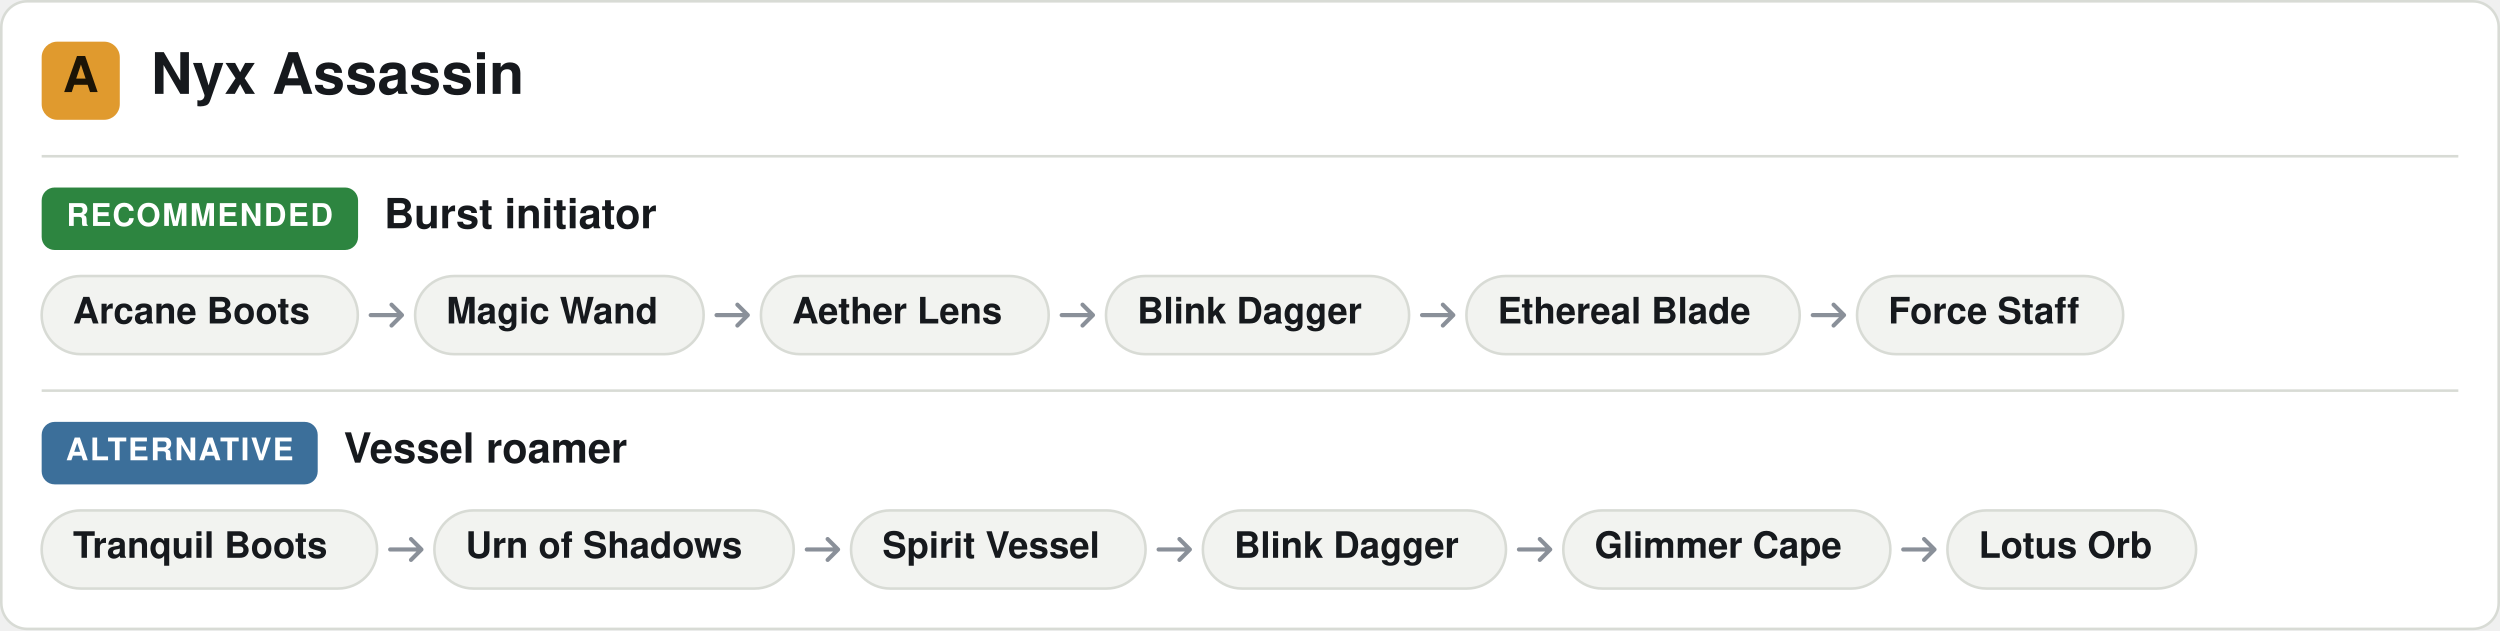
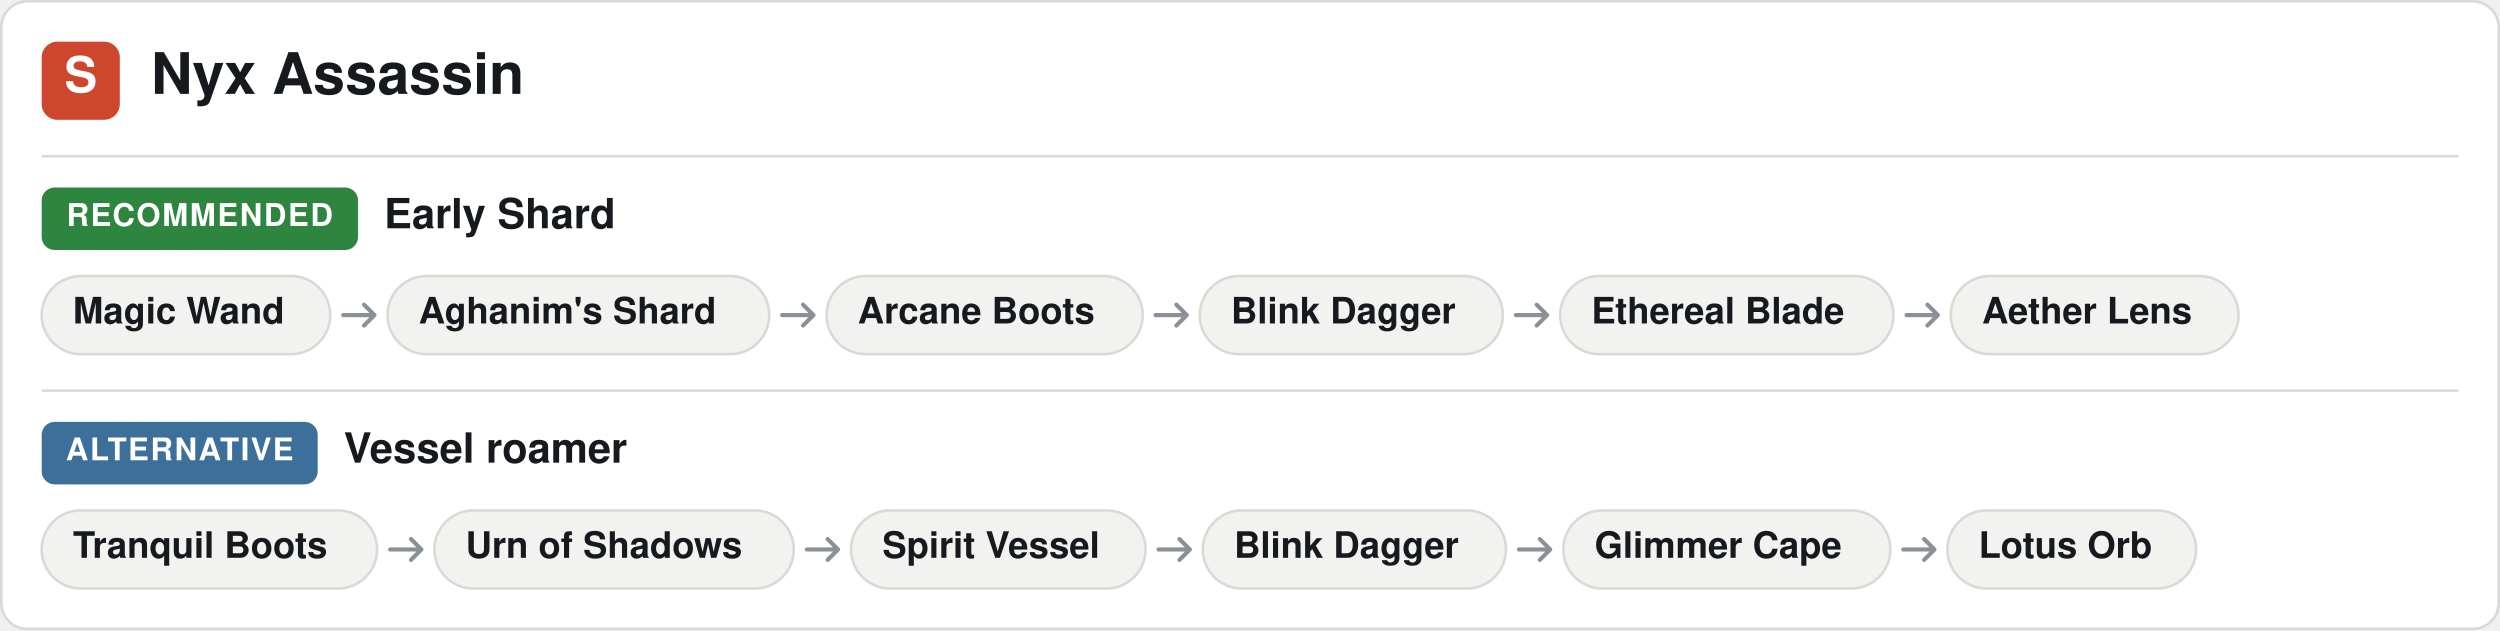
<svg xmlns="http://www.w3.org/2000/svg" viewBox="0 0 960 242" width="960" height="242" role="img" aria-label="Nyx Assassin builds for patch 7.42">
  <style>
.card{fill:#ffffff;stroke:#d8dbd5}
.pill{fill:#f2f3f0;stroke:#d8dbd5}
.ink{fill:#16191d}
.muted{fill:#5b6168}
.sep{stroke:#d8dbd5}
.up{fill:#2d8540}.down{fill:#b8352a}.steady{fill:#687079}.rework{fill:#7448ab}
.rec{fill:#2d8540}.alt{fill:#3c6f9a}
.arrow{stroke:#8a9099;fill:none}
@media (prefers-color-scheme: dark){
.card{fill:#1a1d22;stroke:#2b3037}
.pill{fill:#111317;stroke:#2b3037}
.ink{fill:#e6e8eb}
.muted{fill:#9ba2ab}
.sep{stroke:#2b3037}
.up{fill:#5cc46f}.down{fill:#ef6c60}.steady{fill:#9ba2ab}.rework{fill:#ad8ae3}
.rec{fill:#3f9a52}.alt{fill:#4f88b8}
.arrow{stroke:#6f767f}
}
text{font-family:'Segoe UI',Helvetica,Arial,sans-serif;font-weight:700}
</style>
  <rect class="card" x="0.5" y="0.5" width="959" height="241" rx="10" />
-   <rect x="16" y="16" width="30" height="30" rx="6" fill="#e09a2e" />
-   <text x="31" y="31" fill="#1c1406" font-size="19" text-anchor="middle" dominant-baseline="central">A</text>
+   <rect x="16" y="16" width="30" height="30" rx="6" fill="#cf462e" />
+   <text x="31" y="31" fill="#ffffff" font-size="19" text-anchor="middle" dominant-baseline="central">S</text>
  <text class="ink" x="58" y="31" font-size="22" dominant-baseline="central">Nyx Assassin</text>
  <line class="sep" x1="16" x2="944" y1="60" y2="60" />
  <rect class="rec" x="16" y="72" width="121.5" height="24" rx="5" />
  <text x="76.7" y="84" fill="#ffffff" font-size="12" letter-spacing="0.6" text-anchor="middle" dominant-baseline="central">RECOMMENDED</text>
-   <text class="ink" x="147.5" y="84" font-size="16" dominant-baseline="central">Burst initiator</text>
-   <rect class="pill" x="16.0" y="106" width="121.4" height="30" rx="15.0" />
-   <text class="ink" x="28.0" y="121.0" font-size="14" dominant-baseline="central">Arcane Boots</text>
-   <path class="arrow" stroke-width="1.6" stroke-linecap="round" stroke-linejoin="round" d="M142.353,121.0 H154.353 M150.353,117.0 L154.353,121.0 L150.353,125.0" />
-   <rect class="pill" x="159.4" y="106" width="110.8" height="30" rx="15.0" />
-   <text class="ink" x="171.4" y="121.0" font-size="14" dominant-baseline="central">Magic Wand</text>
-   <path class="arrow" stroke-width="1.6" stroke-linecap="round" stroke-linejoin="round" d="M275.157,121.0 H287.157 M283.157,117.0 L287.157,121.0 L283.157,125.0" />
-   <rect class="pill" x="292.2" y="106" width="110.5" height="30" rx="15.0" />
-   <text class="ink" x="304.2" y="121.0" font-size="14" dominant-baseline="central">Aether Lens</text>
-   <path class="arrow" stroke-width="1.6" stroke-linecap="round" stroke-linejoin="round" d="M407.693,121.0 H419.693 M415.693,117.0 L419.693,121.0 L415.693,125.0" />
-   <rect class="pill" x="424.7" y="106" width="116.4" height="30" rx="15.0" />
-   <text class="ink" x="436.7" y="121.0" font-size="14" dominant-baseline="central">Blink Dagger</text>
-   <path class="arrow" stroke-width="1.6" stroke-linecap="round" stroke-linejoin="round" d="M546.064,121.0 H558.064 M554.064,117.0 L558.064,121.0 L554.064,125.0" />
-   <rect class="pill" x="563.1" y="106" width="128.0" height="30" rx="15.0" />
-   <text class="ink" x="575.1" y="121.0" font-size="14" dominant-baseline="central">Ethereal Blade</text>
-   <path class="arrow" stroke-width="1.6" stroke-linecap="round" stroke-linejoin="round" d="M696.105,121.0 H708.105 M704.105,117.0 L708.105,121.0 L704.105,125.0" />
-   <rect class="pill" x="713.1" y="106" width="102.2" height="30" rx="15.0" />
-   <text class="ink" x="725.1" y="121.0" font-size="14" dominant-baseline="central">Force Staff</text>
+   <text class="ink" x="147.5" y="84" font-size="16" dominant-baseline="central">Early Shard</text>
+   <rect class="pill" x="16.0" y="106" width="110.8" height="30" rx="15.0" />
+   <text class="ink" x="28.0" y="121.0" font-size="14" dominant-baseline="central">Magic Wand</text>
+   <path class="arrow" stroke-width="1.6" stroke-linecap="round" stroke-linejoin="round" d="M131.804,121.0 H143.804 M139.804,117.0 L143.804,121.0 L139.804,125.0" />
+   <rect class="pill" x="148.8" y="106" width="146.6" height="30" rx="15.0" />
+   <text class="ink" x="160.8" y="121.0" font-size="14" dominant-baseline="central">Aghanim's Shard</text>
+   <path class="arrow" stroke-width="1.6" stroke-linecap="round" stroke-linejoin="round" d="M300.369,121.0 H312.369 M308.369,117.0 L312.369,121.0 L308.369,125.0" />
+   <rect class="pill" x="317.4" y="106" width="121.4" height="30" rx="15.0" />
+   <text class="ink" x="329.4" y="121.0" font-size="14" dominant-baseline="central">Arcane Boots</text>
+   <path class="arrow" stroke-width="1.6" stroke-linecap="round" stroke-linejoin="round" d="M443.722,121.0 H455.722 M451.722,117.0 L455.722,121.0 L451.722,125.0" />
+   <rect class="pill" x="460.7" y="106" width="116.4" height="30" rx="15.0" />
+   <text class="ink" x="472.7" y="121.0" font-size="14" dominant-baseline="central">Blink Dagger</text>
+   <path class="arrow" stroke-width="1.6" stroke-linecap="round" stroke-linejoin="round" d="M582.093,121.0 H594.093 M590.093,117.0 L594.093,121.0 L590.093,125.0" />
+   <rect class="pill" x="599.1" y="106" width="128.0" height="30" rx="15.0" />
+   <text class="ink" x="611.1" y="121.0" font-size="14" dominant-baseline="central">Ethereal Blade</text>
+   <path class="arrow" stroke-width="1.6" stroke-linecap="round" stroke-linejoin="round" d="M732.134,121.0 H744.134 M740.134,117.0 L744.134,121.0 L740.134,125.0" />
+   <rect class="pill" x="749.1" y="106" width="110.5" height="30" rx="15.0" />
+   <text class="ink" x="761.1" y="121.0" font-size="14" dominant-baseline="central">Aether Lens</text>
  <line class="sep" x1="16" x2="944" y1="150" y2="150" />
  <rect class="alt" x="16" y="162" width="106.0" height="24" rx="5" />
  <text x="69.0" y="174" fill="#ffffff" font-size="12" letter-spacing="0.6" text-anchor="middle" dominant-baseline="central">ALTERNATIVE</text>
  <text class="ink" x="132.0" y="174" font-size="16" dominant-baseline="central">Vessel roamer</text>
  <rect class="pill" x="16.0" y="196" width="128.8" height="30" rx="15.0" />
  <text class="ink" x="28.0" y="211.0" font-size="14" dominant-baseline="central">Tranquil Boots</text>
  <path class="arrow" stroke-width="1.6" stroke-linecap="round" stroke-linejoin="round" d="M149.827,211.0 H161.827 M157.827,207.0 L161.827,211.0 L157.827,215.0" />
  <rect class="pill" x="166.8" y="196" width="138.0" height="30" rx="15.0" />
  <text class="ink" x="178.8" y="211.0" font-size="14" dominant-baseline="central">Urn of Shadows</text>
  <path class="arrow" stroke-width="1.6" stroke-linecap="round" stroke-linejoin="round" d="M309.815,211.0 H321.815 M317.815,207.0 L321.815,211.0 L317.815,215.0" />
  <rect class="pill" x="326.8" y="196" width="113.1" height="30" rx="15.0" />
  <text class="ink" x="338.8" y="211.0" font-size="14" dominant-baseline="central">Spirit Vessel</text>
  <path class="arrow" stroke-width="1.6" stroke-linecap="round" stroke-linejoin="round" d="M444.909,211.0 H456.909 M452.909,207.0 L456.909,211.0 L452.909,215.0" />
  <rect class="pill" x="461.9" y="196" width="116.4" height="30" rx="15.0" />
  <text class="ink" x="473.9" y="211.0" font-size="14" dominant-baseline="central">Blink Dagger</text>
  <path class="arrow" stroke-width="1.6" stroke-linecap="round" stroke-linejoin="round" d="M583.28,211.0 H595.28 M591.28,207.0 L595.28,211.0 L591.28,215.0" />
  <rect class="pill" x="600.3" y="196" width="125.6" height="30" rx="15.0" />
  <text class="ink" x="612.3" y="211.0" font-size="14" dominant-baseline="central">Glimmer Cape</text>
  <path class="arrow" stroke-width="1.6" stroke-linecap="round" stroke-linejoin="round" d="M730.847,211.0 H742.847 M738.847,207.0 L742.847,211.0 L738.847,215.0" />
  <rect class="pill" x="747.8" y="196" width="95.5" height="30" rx="15.0" />
  <text class="ink" x="759.8" y="211.0" font-size="14" dominant-baseline="central">Lotus Orb</text>
</svg>
